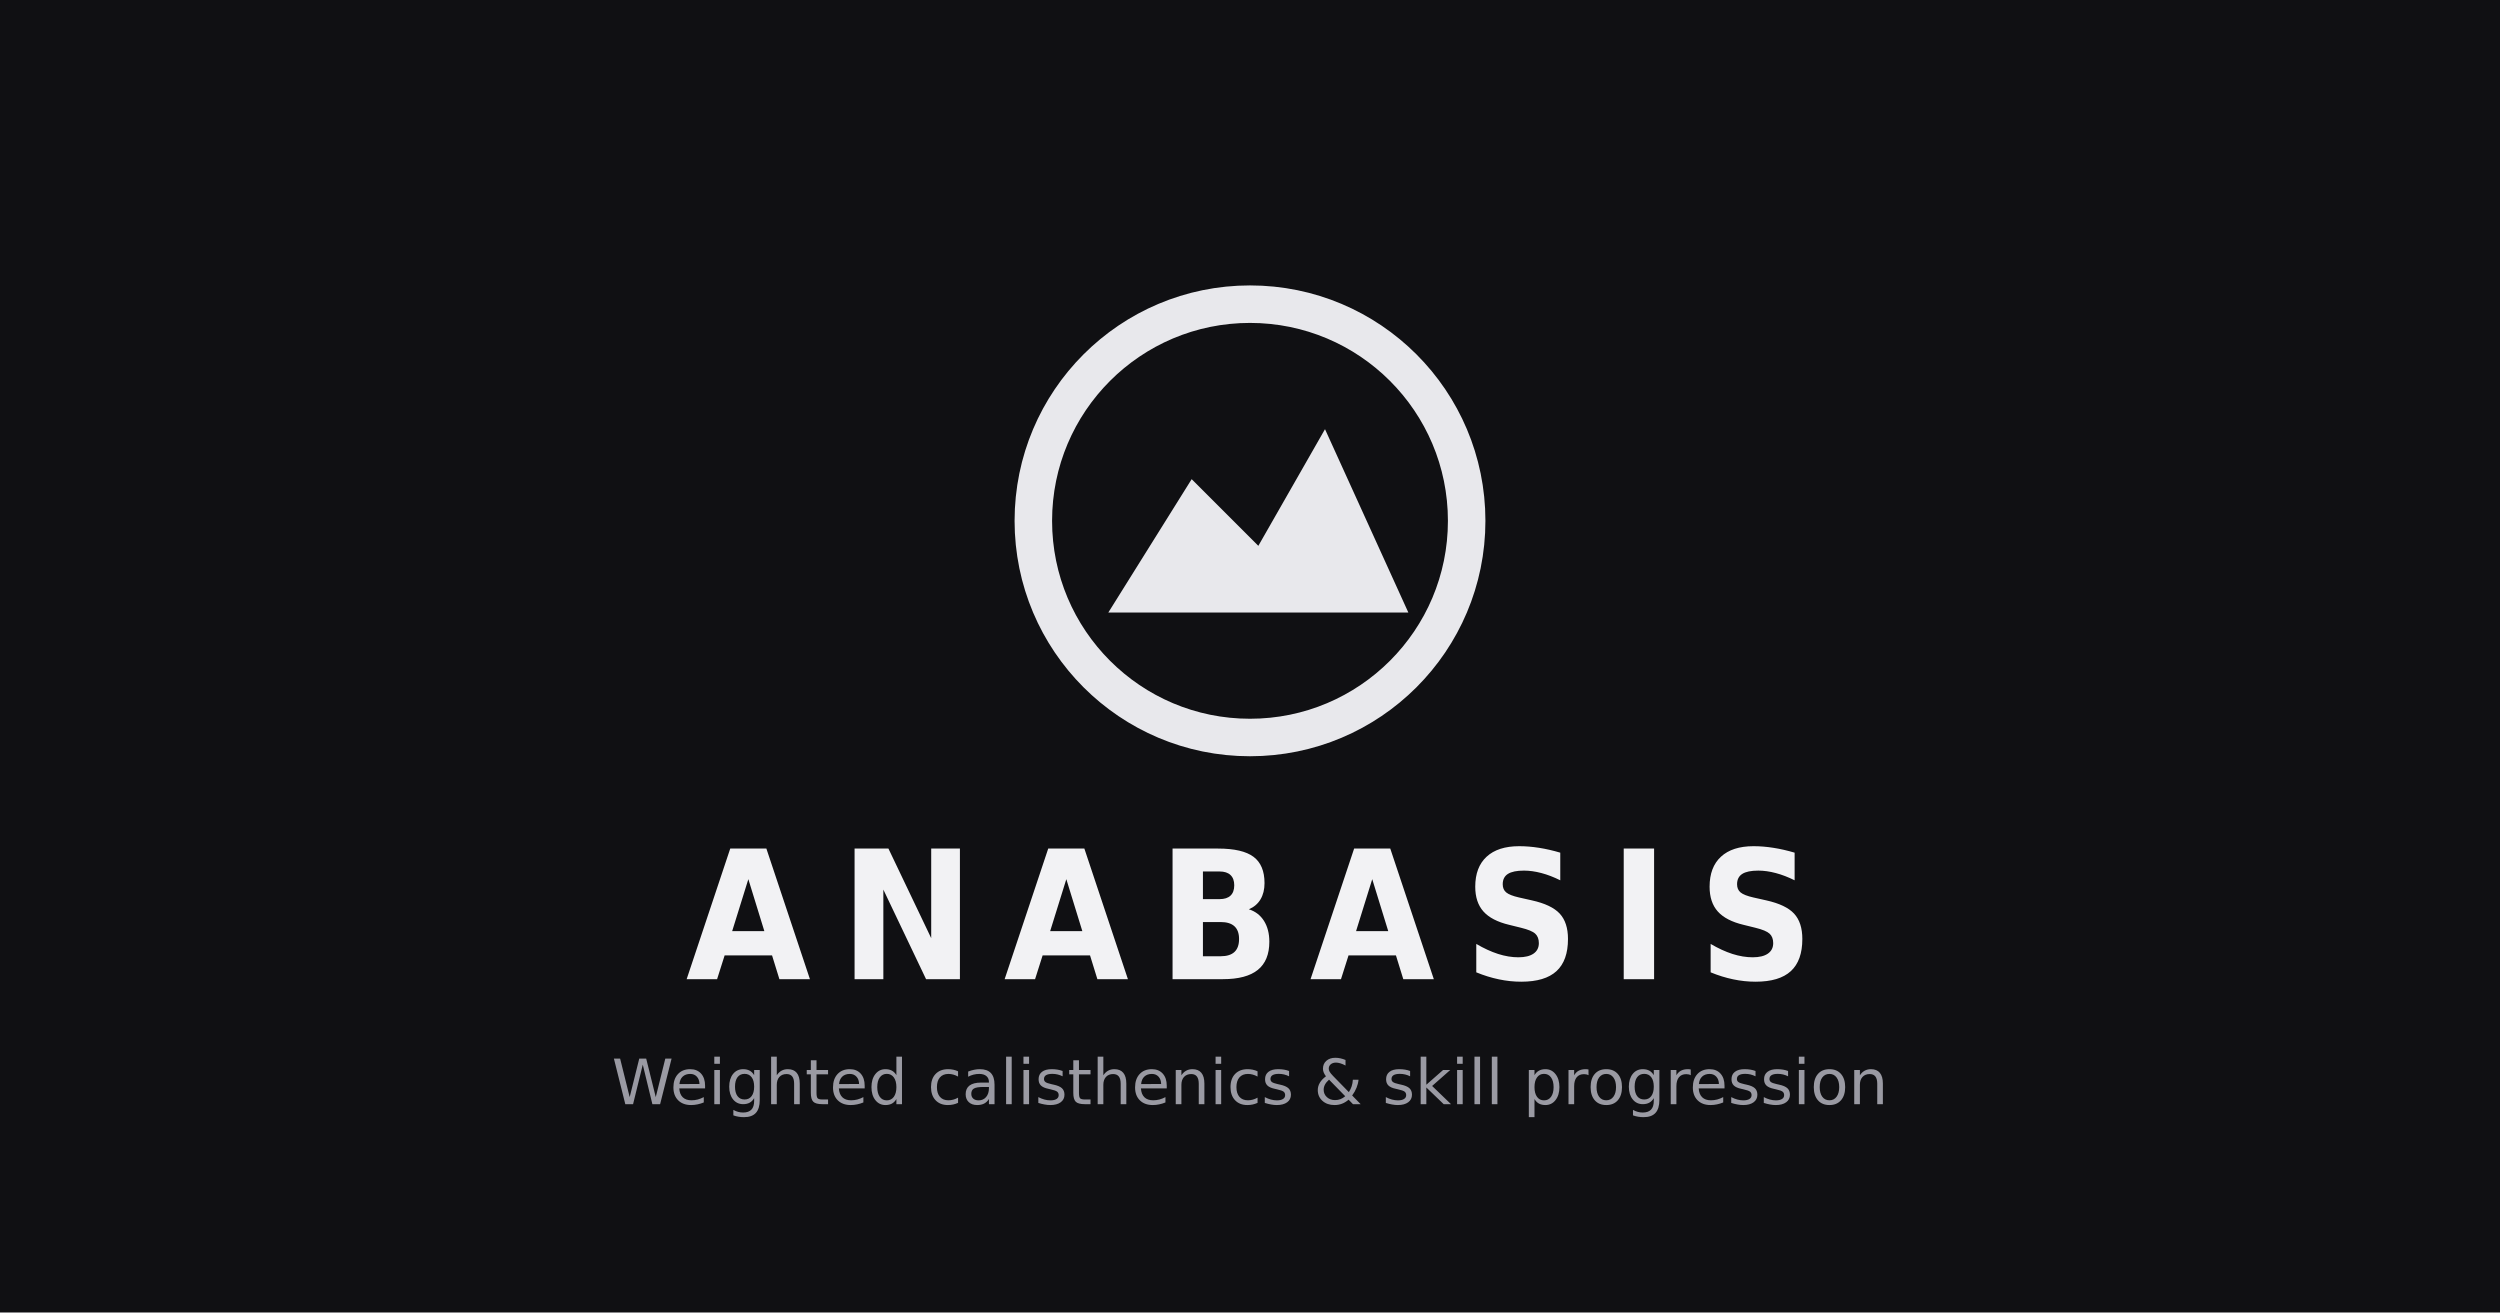
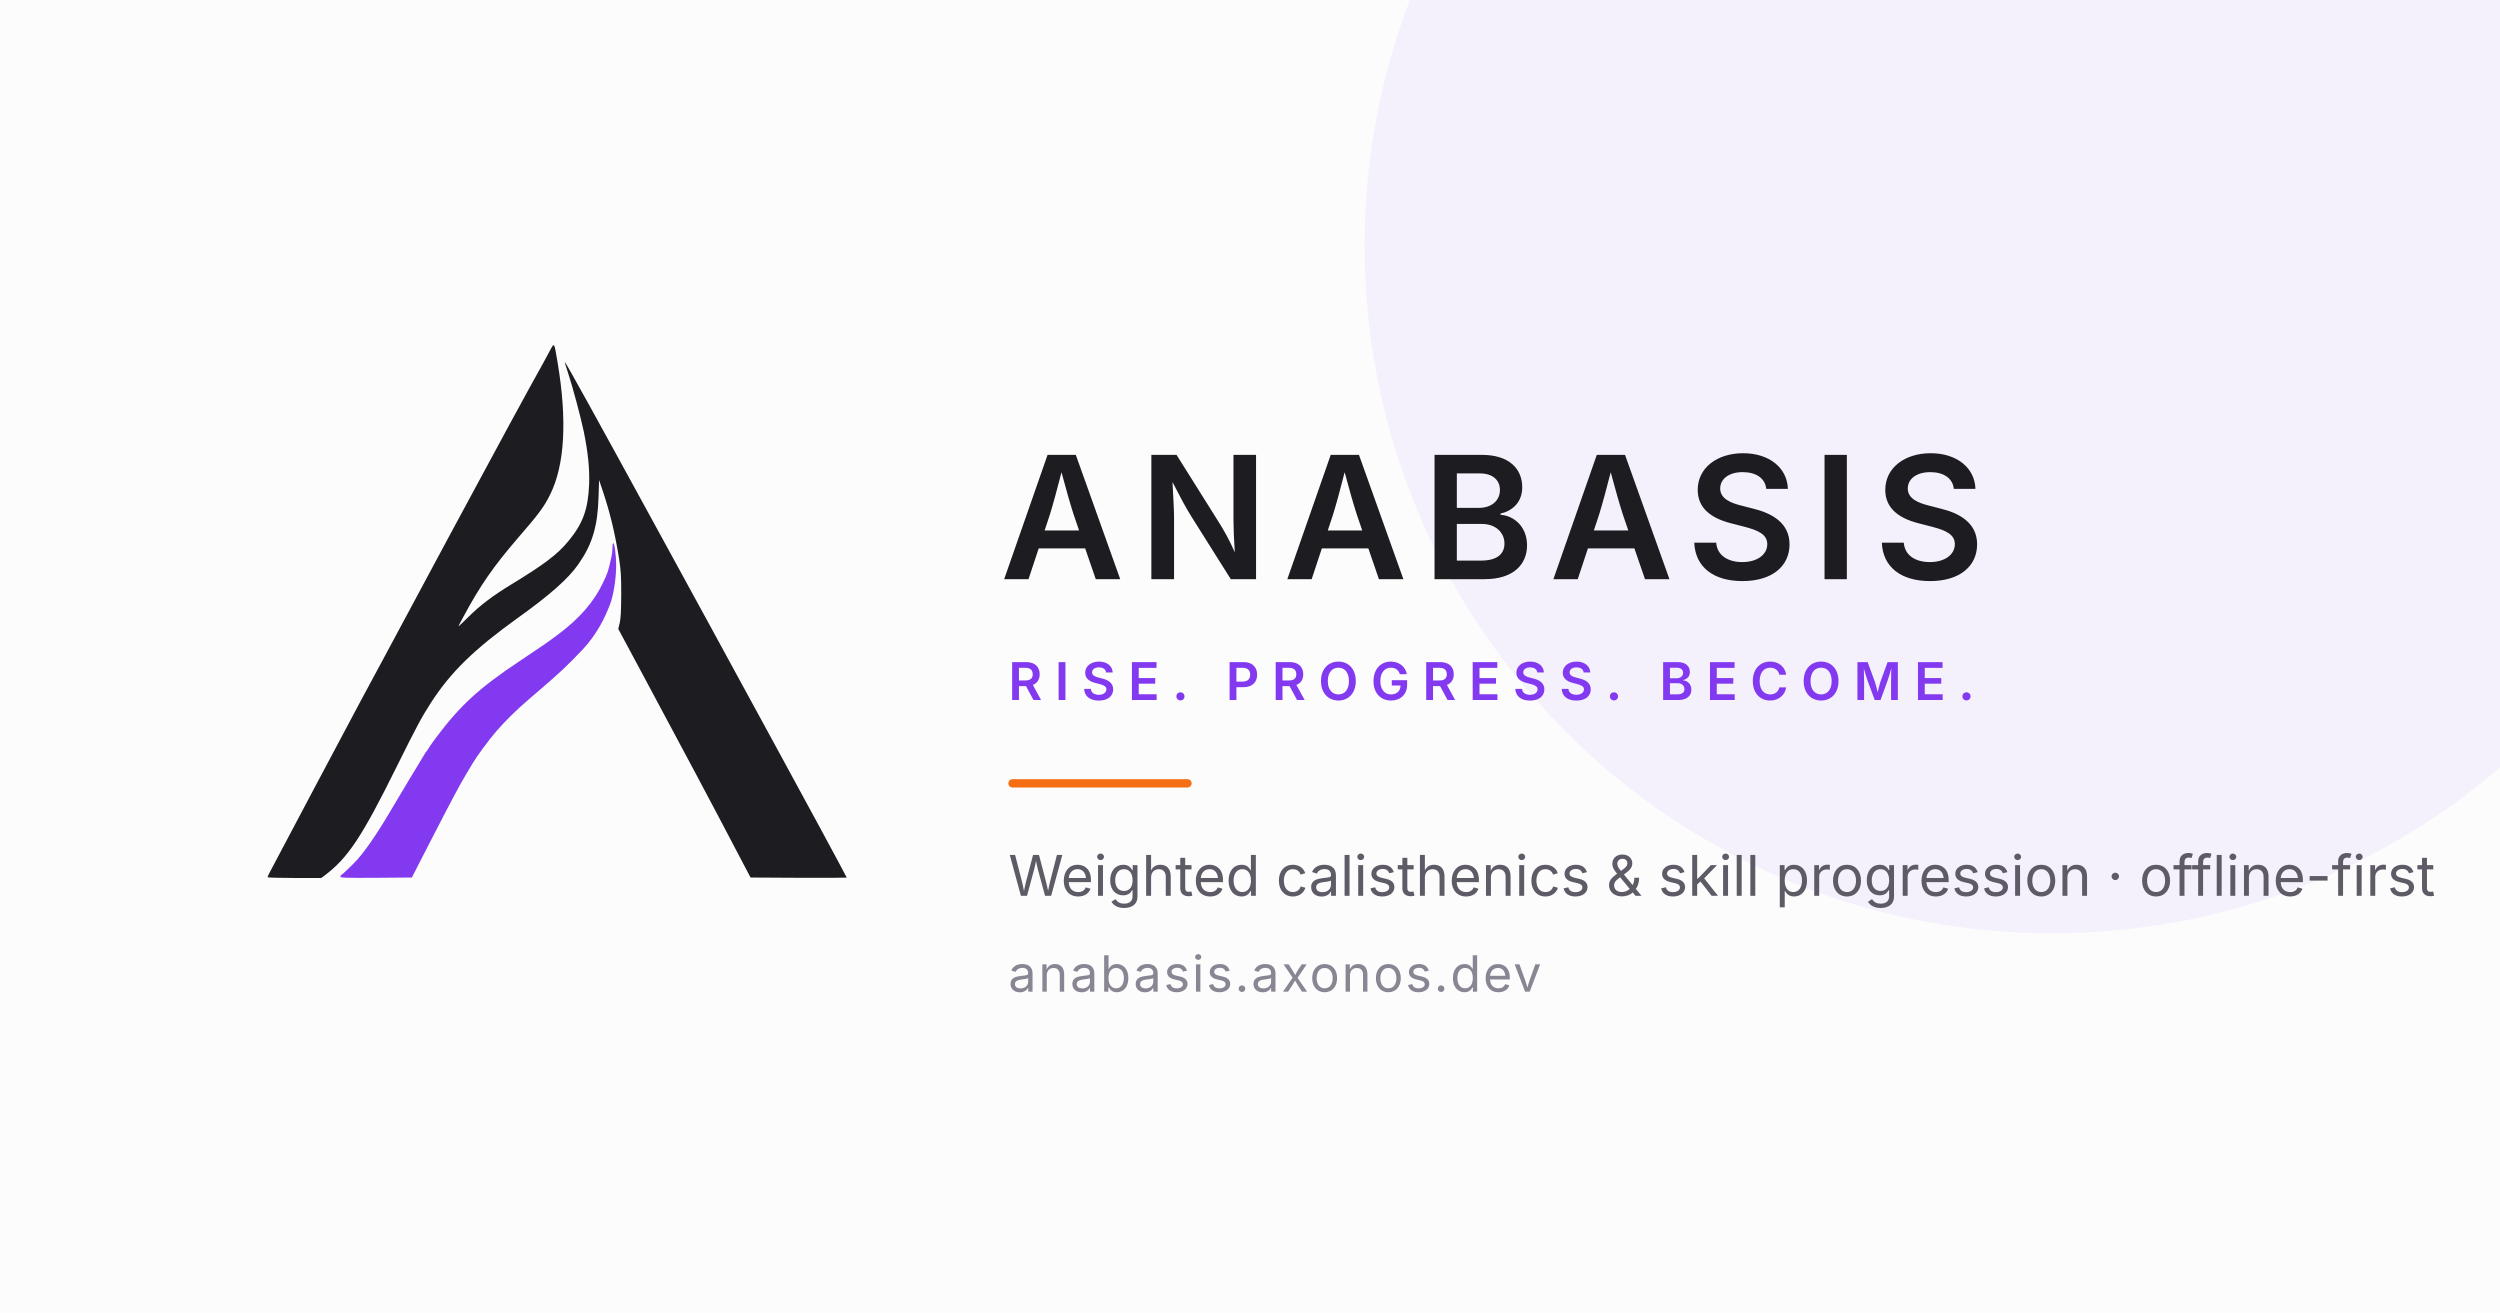
- <svg xmlns="http://www.w3.org/2000/svg" width="1200" height="630" viewBox="0 0 1200 630">
-   <rect width="1200" height="630" fill="#101013" />
-   <g transform="translate(600 250)">
-     <circle cx="0" cy="0" r="104" fill="none" stroke="#E8E8EC" stroke-width="18" />
-     <path d="M-68 44 L-28 -20 L4 12 L36 -44 L76 44 Z" fill="#E8E8EC" />
+ <svg xmlns="http://www.w3.org/2000/svg" viewBox="0 0 1200 630" width="1200" height="630">
+   <rect width="1200" height="630" fill="#FCFCFD" />
+   <circle cx="985" cy="118" r="330" fill="#8239EF" opacity="0.055" />
+   <g transform="translate(120,135) scale(4.6)">
+     <g transform="translate(0,64) scale(0.00962406,-0.00962406)">
+       <path fill="#1C1C21" d="M3245 5885 c-26 -50 -56 -103 -65 -120 -20 -33 -263 -477 -373 -680 -38 -71 -96 -177 -127 -235 -256 -472 -706 -1308 -1232 -2290 -99 -184 -213 -396 -253 -470 -76 -142 -342 -642 -500 -940 -117 -222 -438 -828 -476 -899 -16 -30 -29 -58 -29 -63 0 -4 131 -8 292 -8 l291 0 36 27 c254 191 406 421 783 1183 216 436 272 539 373 695 214 330 467 576 939 915 348 249 546 424 655 580 151 215 210 409 220 725 l6 190 42 -125 c78 -234 130 -451 175 -730 19 -123 23 -182 23 -385 -1 -180 -5 -257 -16 -308 l-16 -67 187 -348 c461 -858 895 -1673 1155 -2172 l92 -175 521 -3 c287 -1 522 0 522 2 0 6 -493 919 -790 1461 -144 264 -310 568 -368 675 -58 107 -195 359 -305 560 -110 201 -358 655 -552 1010 -729 1334 -1037 1891 -1043 1886 -1 -2 14 -52 34 -112 55 -167 139 -483 173 -644 46 -227 64 -401 58 -570 -11 -272 -67 -427 -225 -618 -119 -144 -261 -251 -615 -467 -203 -123 -343 -229 -469 -355 -60 -59 -108 -105 -108 -102 0 2 23 48 52 101 181 338 328 550 592 856 233 269 284 339 351 474 158 319 185 805 80 1431 -39 229 -33 221 -90 115z" />
+       <path fill="#8239EF" d="M3930 3759 c0 -27 -5 -71 -11 -97 -37 -165 -37 -165 -92 -282 -96 -204 -255 -387 -488 -561 -124 -92 -144 -106 -418 -289 -439 -292 -643 -480 -905 -830 -43 -58 -81 -112 -84 -120 -3 -8 -9 -17 -13 -20 -4 -3 -20 -26 -35 -52 -68 -111 -265 -439 -305 -508 -171 -294 -307 -498 -414 -619 -42 -47 -164 -165 -175 -169 -6 -2 -10 -10 -10 -18 0 -12 57 -14 388 -12 l387 3 28 55 c16 30 87 170 159 310 241 469 335 647 408 766 23 38 52 86 64 107 42 73 177 256 257 348 103 119 215 228 354 348 61 51 124 105 140 120 17 14 77 67 135 118 113 98 301 287 366 368 100 124 176 259 238 423 38 100 66 280 66 425 0 107 -18 237 -32 237 -5 0 -8 -23 -8 -51z" />
+     </g>
  </g>
-   <text x="600" y="470" text-anchor="middle" font-family="'Fira Sans Condensed','DejaVu Sans Condensed',sans-serif" font-size="86" font-weight="700" letter-spacing="14" fill="#F2F2F4">ANABASIS</text>
-   <text x="600" y="530" text-anchor="middle" font-family="'DejaVu Sans',sans-serif" font-size="30" fill="#9A9AA3">Weighted calisthenics &amp; skill progression</text>
+   <text x="480" y="278" fill="#1C1C21" font-family="'Fira Sans Condensed', Inter, system-ui, sans-serif" font-size="82" font-weight="600" letter-spacing="7">ANABASIS</text>
+   <text x="484" y="336" fill="#8239EF" font-family="'Fira Sans Condensed', Inter, system-ui, sans-serif" font-size="25" font-weight="600" letter-spacing="6">RISE. PROGRESS. BECOME.</text>
+   <rect x="484" y="374" width="88" height="4" rx="2" fill="#F56E14" />
+   <text x="484" y="430" fill="#5E5A66" font-family="Manrope, Inter, system-ui, sans-serif" font-size="27">Weighted calisthenics &amp; skill progression · offline-first</text>
+   <text x="484" y="476" fill="#8A8592" font-family="Manrope, Inter, system-ui, sans-serif" font-size="24" letter-spacing="1">anabasis.axonos.dev</text>
</svg>
